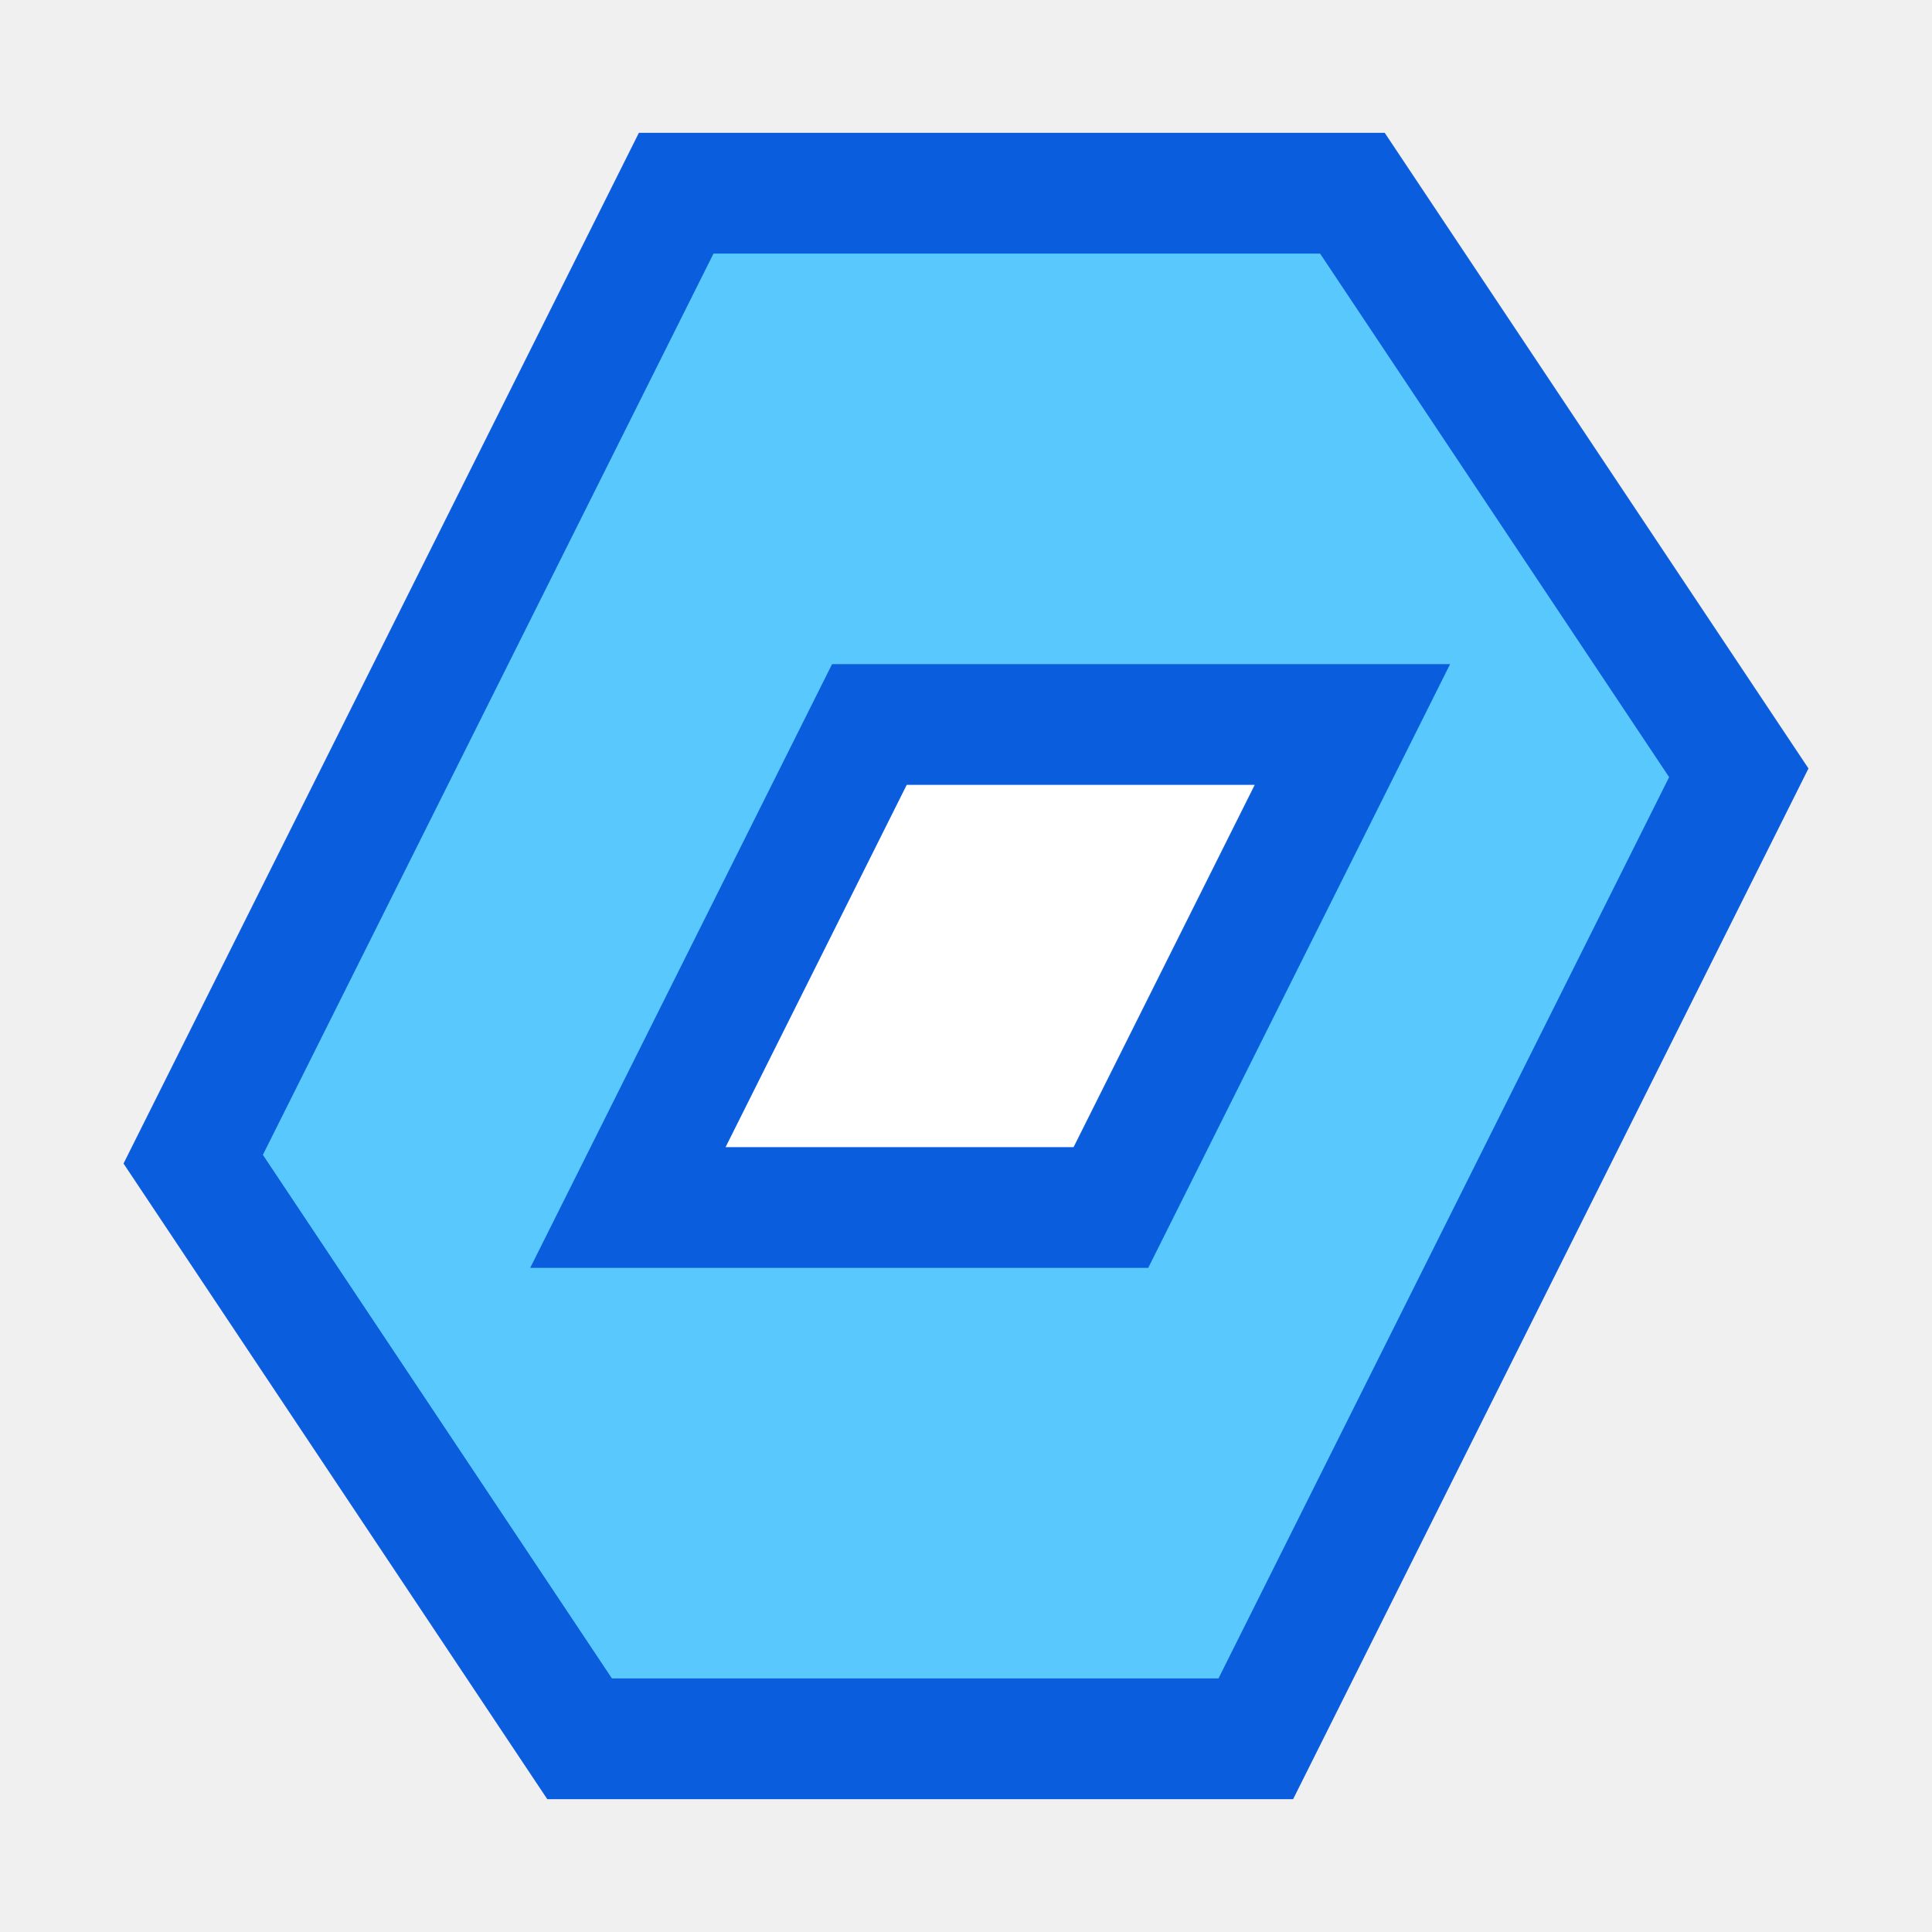
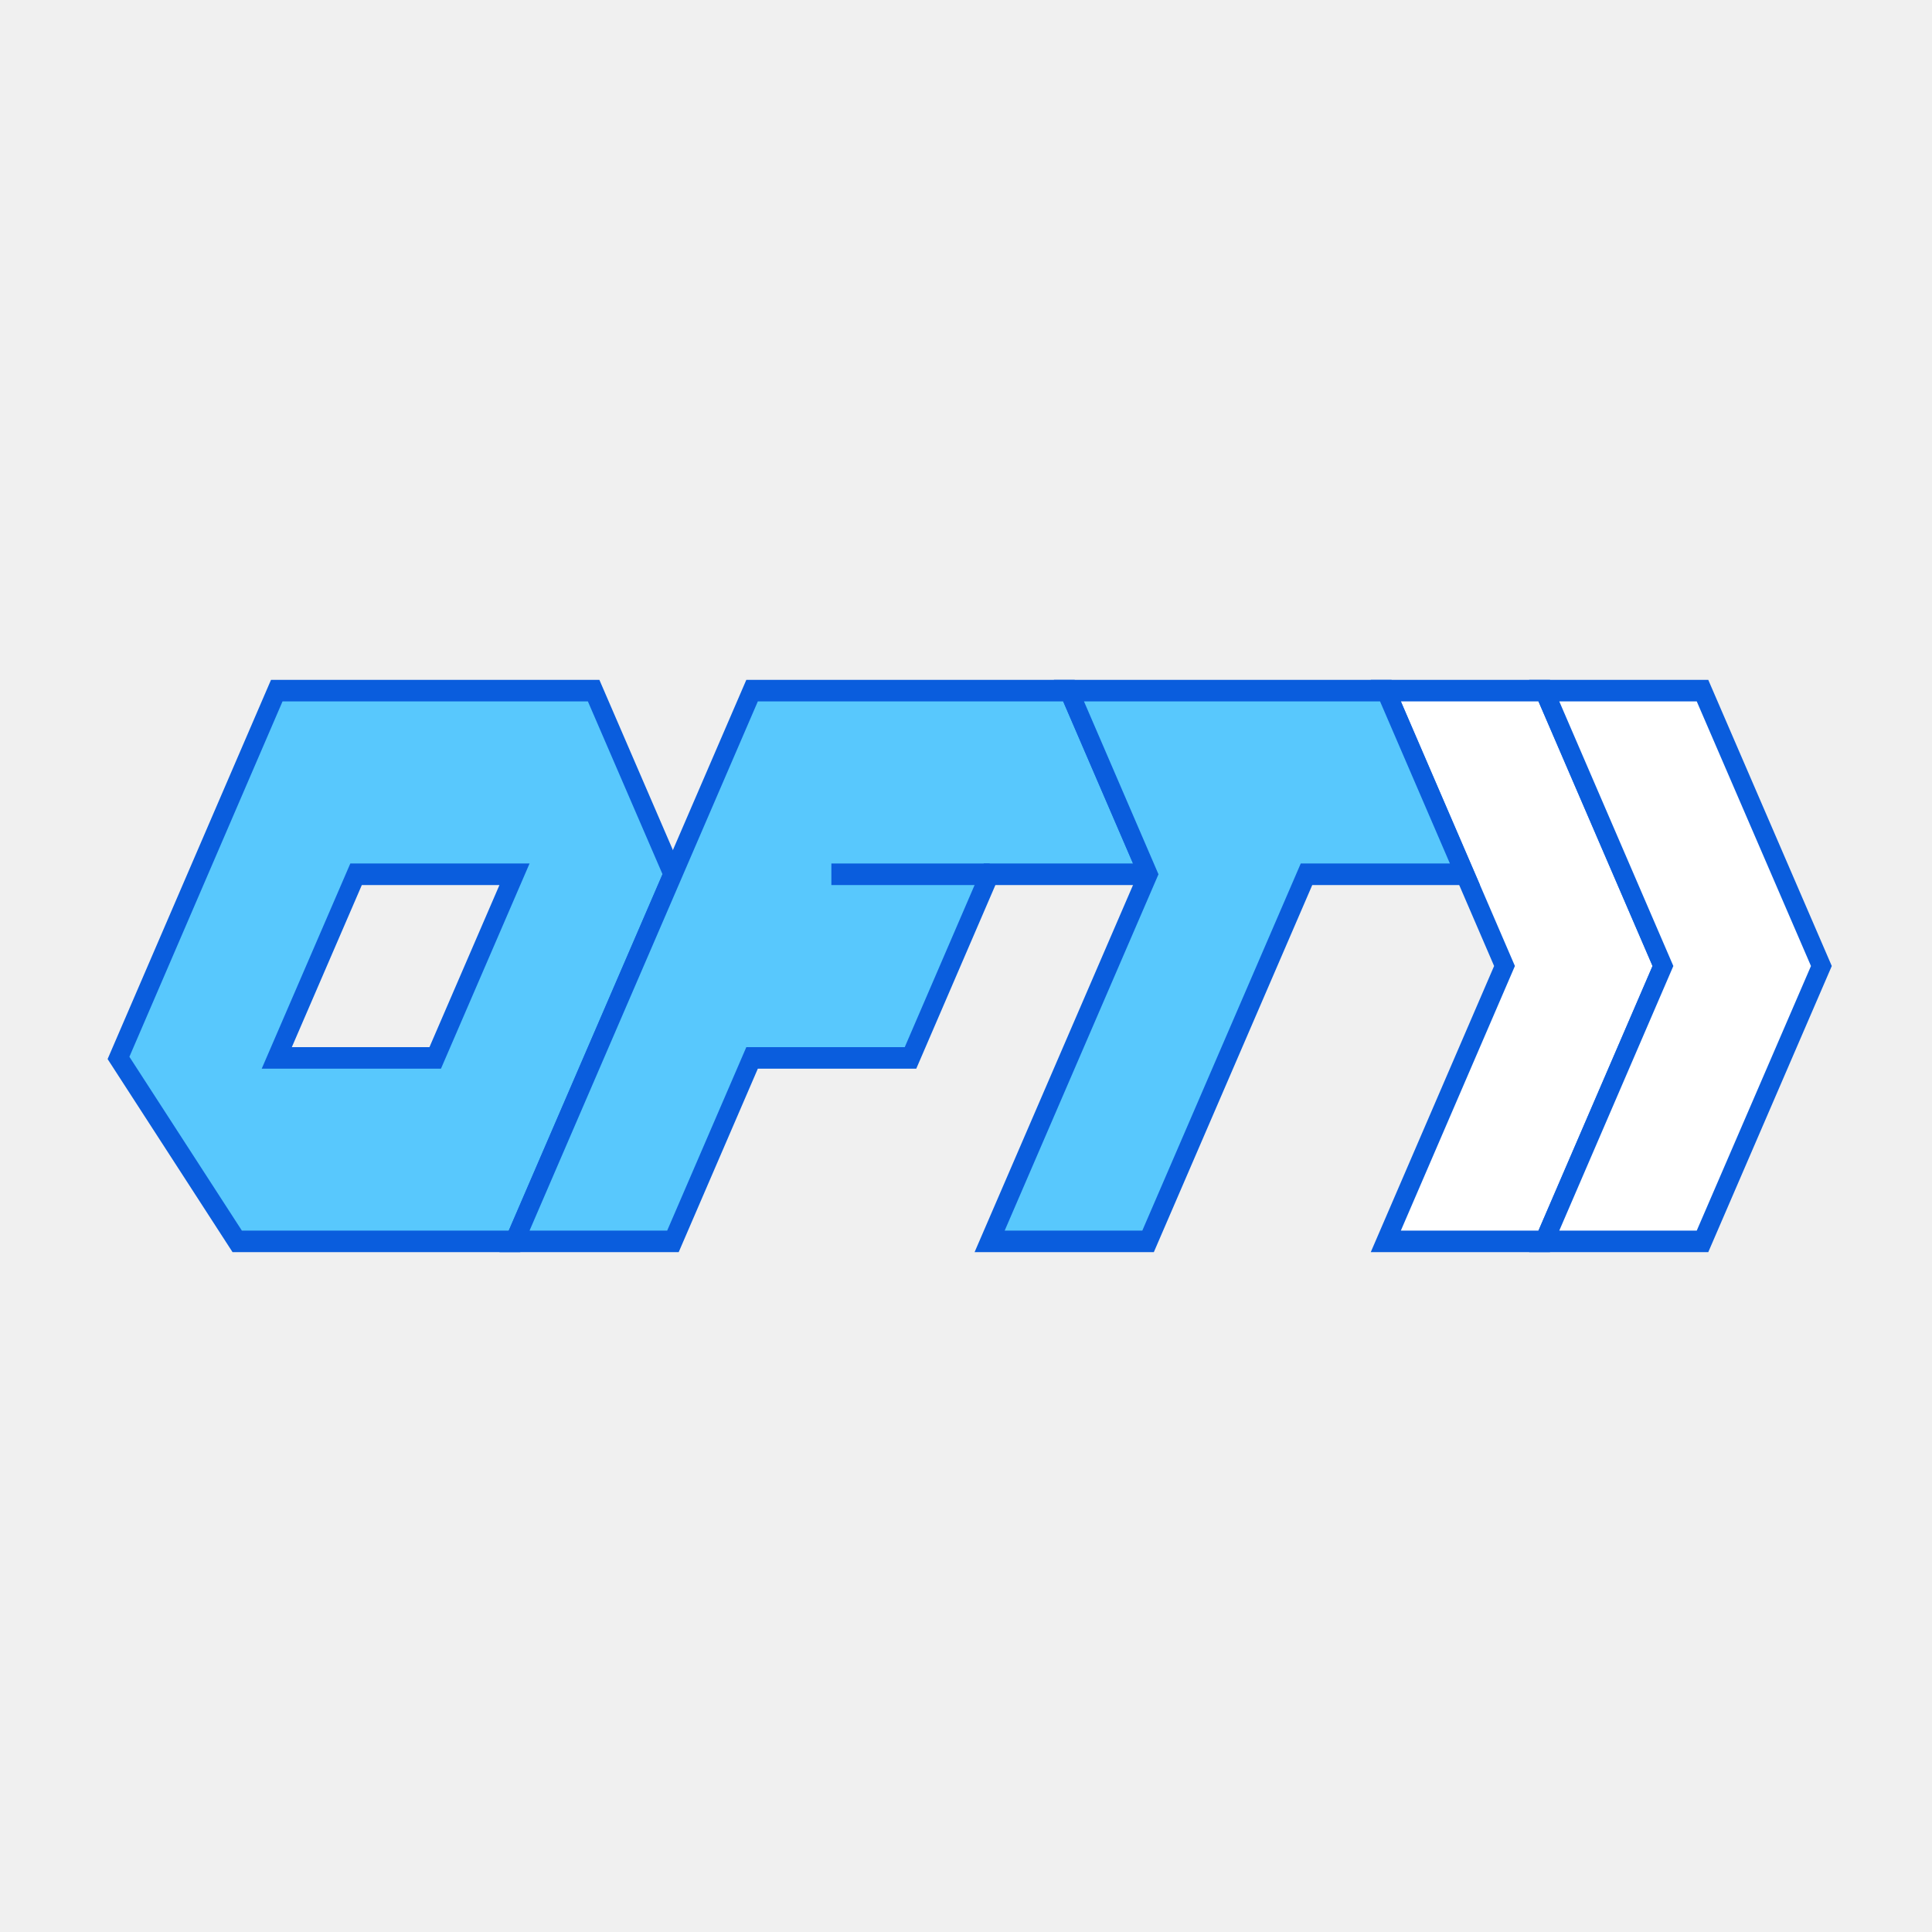
<svg xmlns="http://www.w3.org/2000/svg" width="40" height="40" viewBox="0 0 40 40" fill="none">
-   <path d="M14 4H28L36 16L26 36H12L4 24L14 4Z" fill="#58C8FD" stroke="#0A5DDD" stroke-width="2.5" stroke-linejoin="miter" />
-   <path d="M18 15H28L23 25H13L18 15Z" fill="#FFFFFF" stroke="#0A5DDD" stroke-width="2.5" stroke-linejoin="miter" />
+   <svg x="2" y="13.7" width="36" height="12.6" viewBox="2744 2980 11282 3960">
+     <path d="M4250.992 3543.007L3307 5432.999L4015.005 6377.001H5668.994L6613.993 4487.993L6140.99 3543.007H4250.992ZM4723.995 4487.993H5668.994L5195.991 5432.999H4250.992L4723.995 4487.993Z" fill="#58C8FD" fill-rule="evenodd" clip-rule="evenodd" stroke="#0A5DDD" stroke-width="111" stroke-linecap="butt" stroke-linejoin="miter" transform="matrix(1.090922 0 0 1.264503 -737.2897 -1311.935)" />
+     <polygon points="11811 3543 10866 3543 11574 4960 10866 6377 11811 6377 12519 4960" fill="#FFFFFF" stroke="#0A5DDD" stroke-width="111" stroke-linecap="butt" stroke-linejoin="miter" transform="matrix(1.090922 0 0 1.264503 -737.2897 -1311.935)" />
+     <polygon points="8503 4488 9448 4488 8976 3543 7086 3543 5669 6377 6614 6377 7086 5433 8031 5433" fill="#58C8FD" stroke="#0A5DDD" stroke-width="111" stroke-linecap="butt" stroke-linejoin="miter" transform="matrix(1.090922 0 0 1.264503 -737.2897 -1311.935)" />
+     <polyline points="7559 4488 8503 4488" stroke="#0A5DDD" stroke-width="111" stroke-linecap="butt" stroke-linejoin="miter" transform="matrix(1.090922 0 0 1.264503 -737.2897 -1311.935)" />
+     <polygon points="9448 6377 8503 6377 9448 4488 8976 3543 10866 3543 11338 4488 10393 4488" fill="#58C8FD" stroke="#0A5DDD" stroke-width="111" stroke-linecap="butt" stroke-linejoin="miter" transform="matrix(1.090922 0 0 1.264503 -737.2897 -1311.935)" />
+     <polygon points="12755 3543 11811 3543 12519 4960 11811 6377 12755 6377 13464 4960" fill="#FFFFFF" stroke="#0A5DDD" stroke-width="111" stroke-linecap="butt" stroke-linejoin="miter" transform="matrix(1.090922 0 0 1.264503 -737.2897 -1311.935)" />
+   </svg>
</svg>
